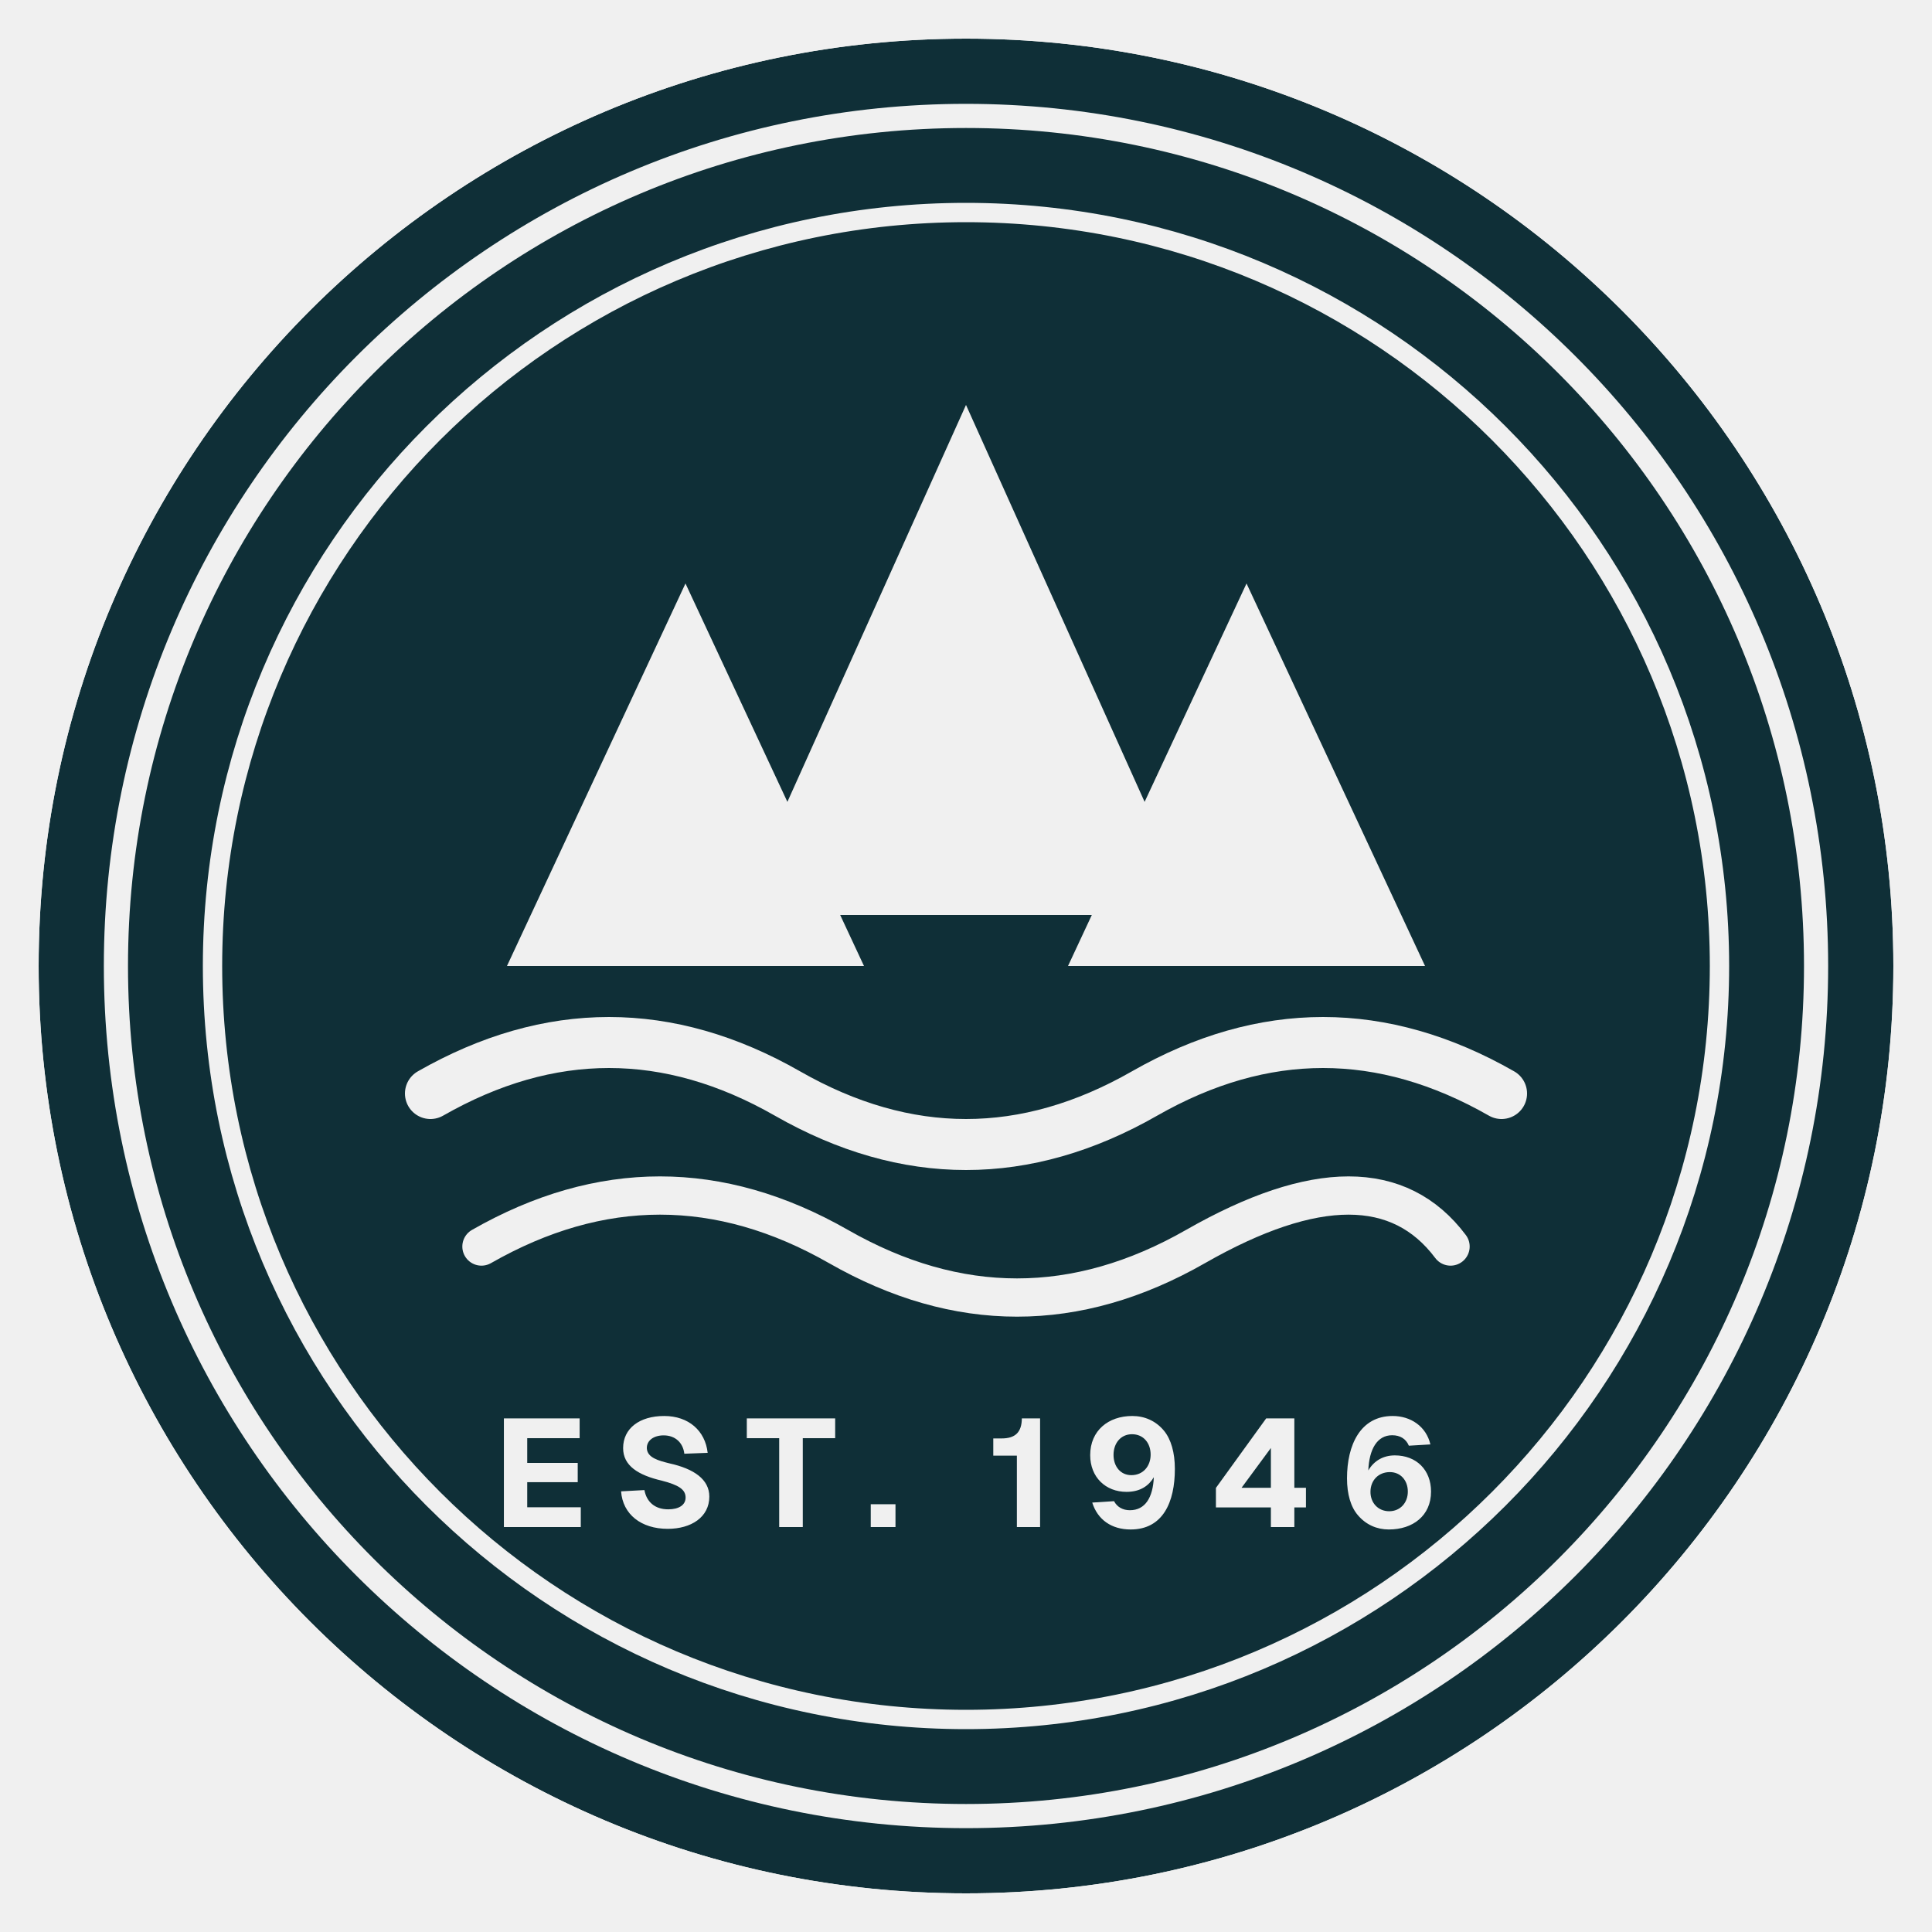
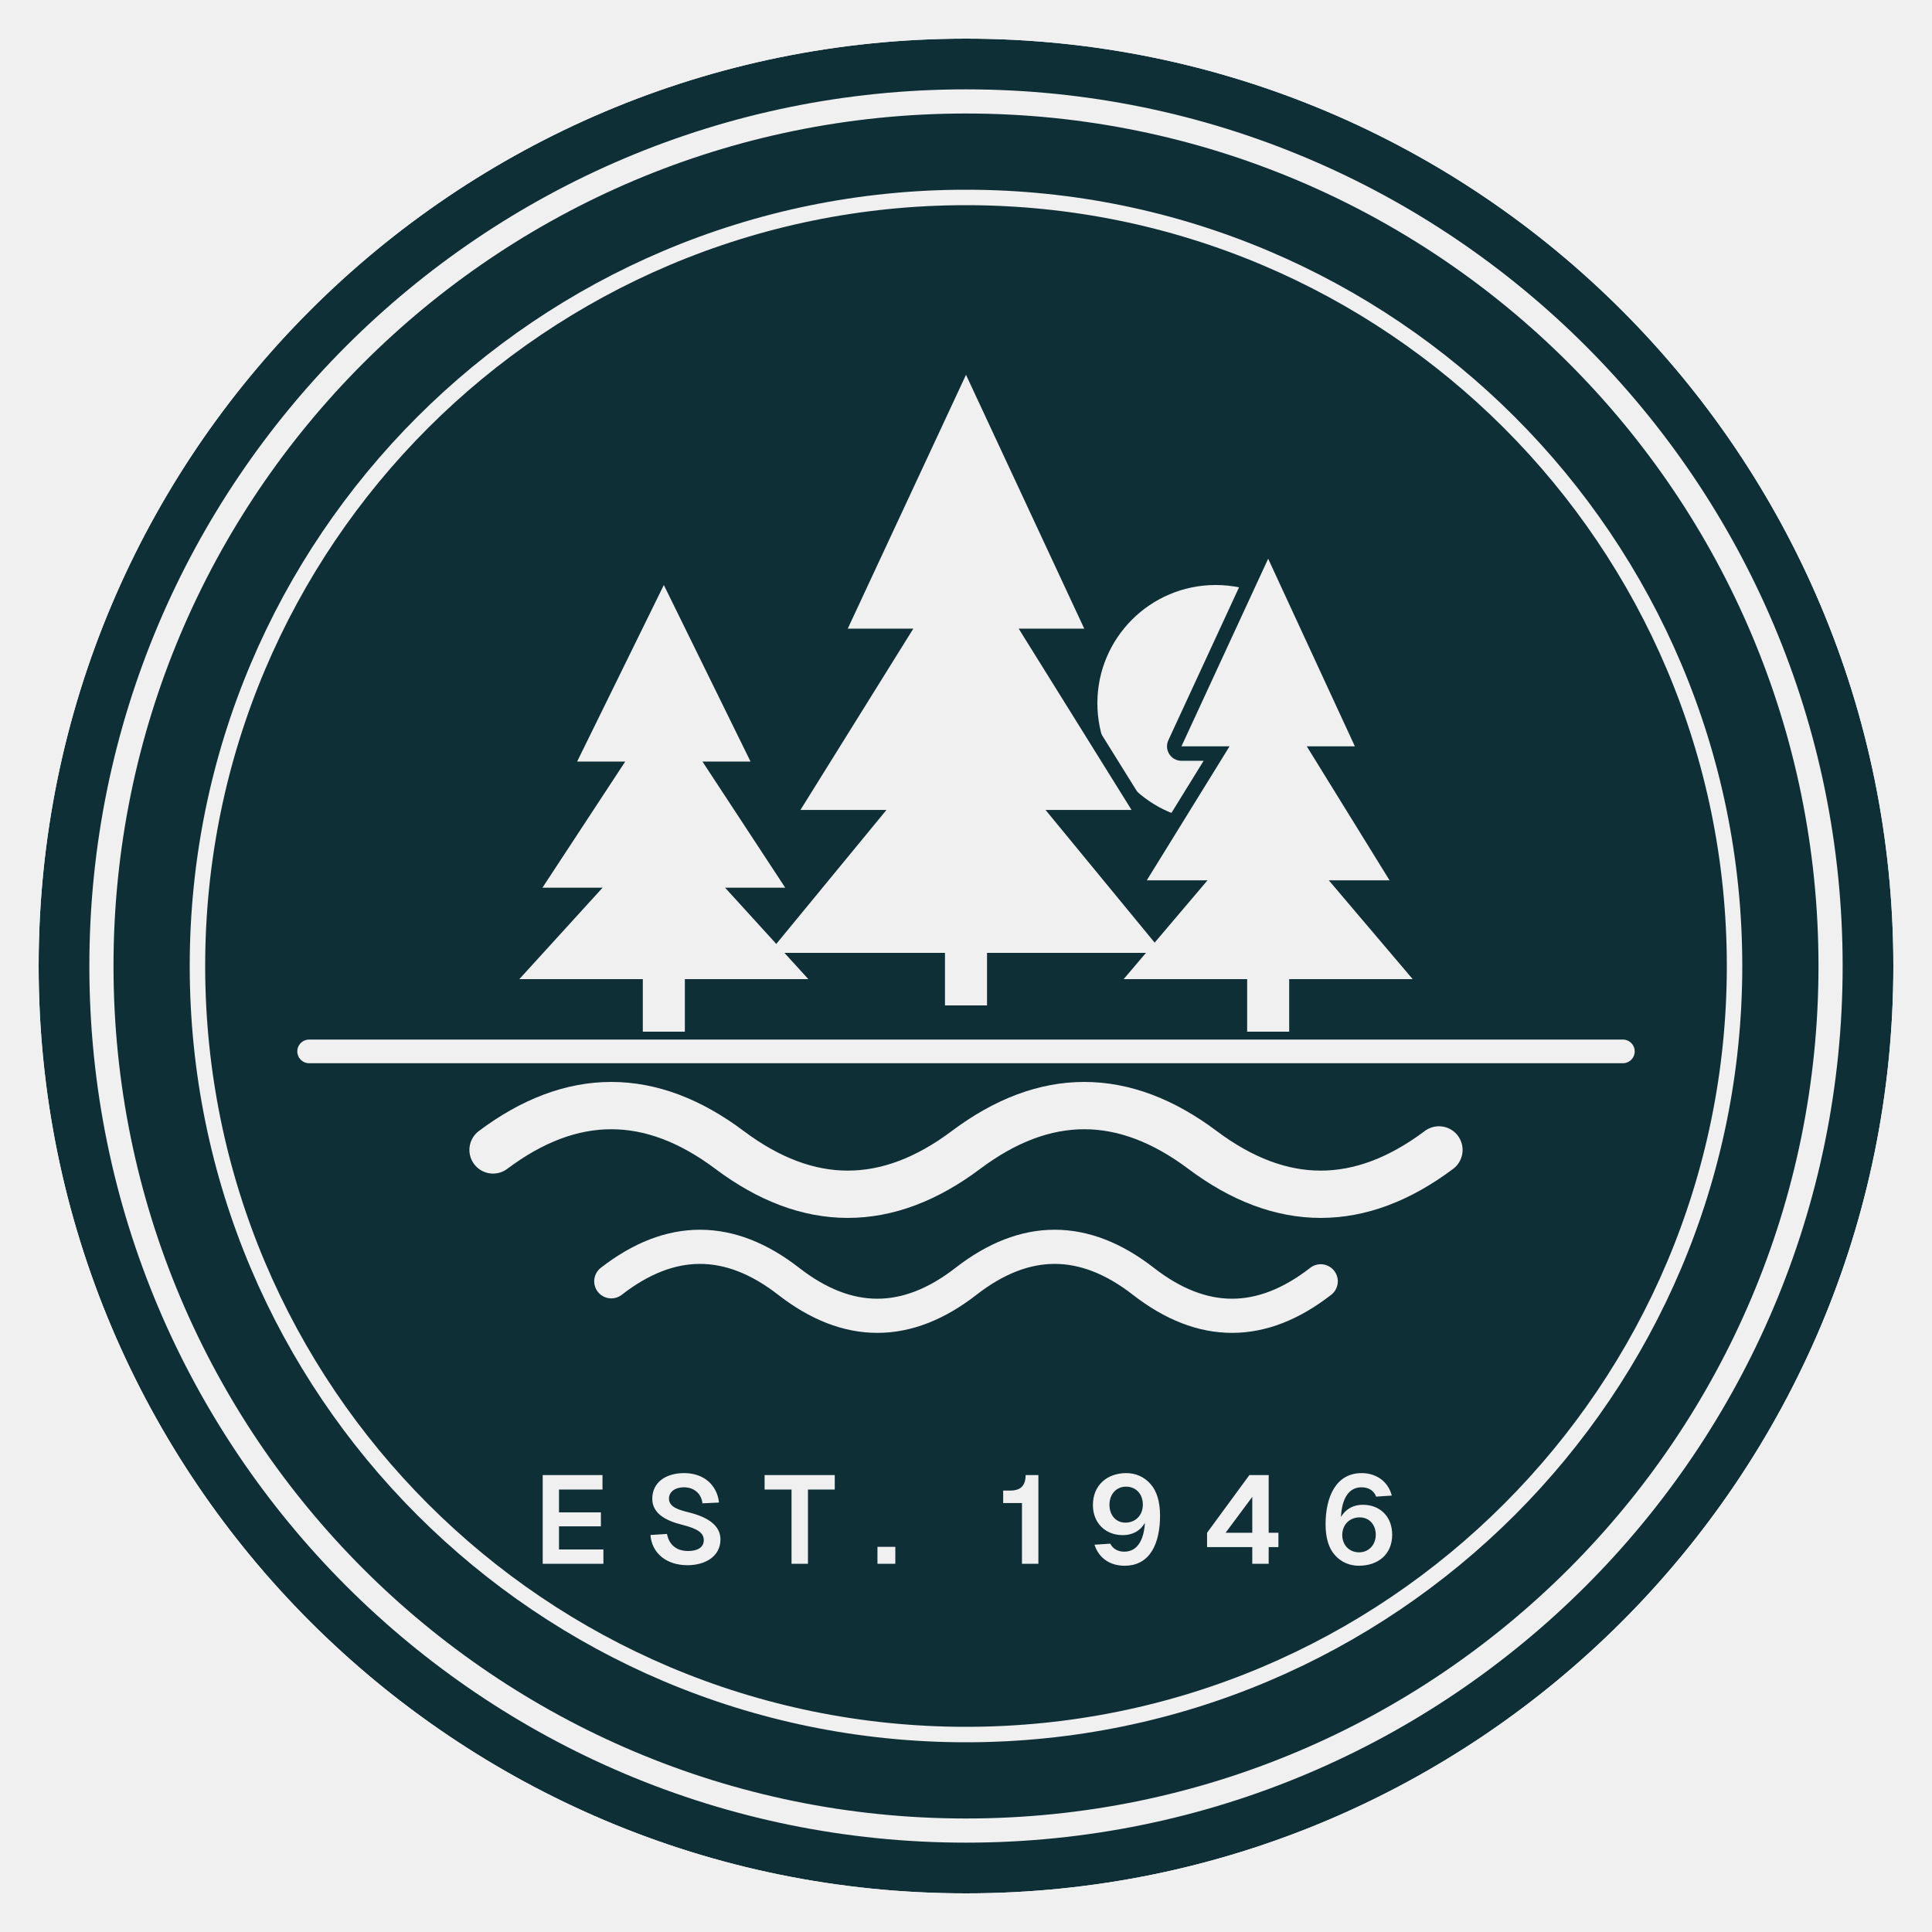
<svg xmlns="http://www.w3.org/2000/svg" viewBox="0 0 200 200" width="2000" height="2000">
  <g transform="translate(0 0) scale(1)">
    <mask id="ko3" maskUnits="userSpaceOnUse" x="0" y="0" width="200" height="200">
      <circle cx="100" cy="100" r="96" fill="#fff" />
-       <circle cx="100" cy="100" r="88" fill="none" stroke="#000" stroke-width="2.5" />
-       <circle cx="100" cy="100" r="78" fill="none" stroke="#000" stroke-width="2" />
-       <g transform="translate(100 100) scale(1.32) translate(-100 -102)">
-         <g fill="#000">
-           <path d="M100 58 L 82 98 H 118Z" />
-           <path d="M78 72 L 64 102 H 92Z" />
-           <path d="M122 72 L 108 102 H 136Z" />
-         </g>
-         <path d="M58 112 Q 72 104 86 112 T 114 112 T 142 112" stroke="#000" stroke-width="4" fill="none" stroke-linecap="round" />
-         <path d="M62 124 Q 76 116 90 124 T 118 124 T 138 124" stroke="#000" stroke-width="3" fill="none" stroke-linecap="round" />
-         <path fill="#000" d="M63.76 137.48L63.76 146L69.79 146L69.79 144.45L65.59 144.45L65.59 142.48L69.55 142.48L69.55 140.97L65.59 140.97L65.59 139.03L69.70 139.03L69.70 137.48ZM74.78 143.10L72.95 143.20C73.08 145.00 74.52 146.14 76.61 146.14C78.44 146.14 79.87 145.23 79.87 143.61C79.87 142.26 78.66 141.43 76.76 141.01C75.87 140.79 75.01 140.56 74.97 139.83C74.95 139.22 75.50 138.81 76.29 138.81C77.19 138.81 77.81 139.38 77.91 140.25L79.74 140.18C79.55 138.45 78.25 137.29 76.33 137.29C74.40 137.29 73.11 138.26 73.11 139.81C73.11 141.19 74.29 141.93 76.14 142.36C77.46 142.70 78.00 143.05 78.01 143.67C78.02 144.28 77.47 144.61 76.65 144.61C75.59 144.61 74.95 144.02 74.78 143.10ZM89.74 137.48L82.81 137.48L82.81 139.03L85.35 139.03L85.35 146L87.20 146L87.20 139.03L89.74 139.03ZM92.53 144.21L92.53 146L94.47 146L94.47 144.21ZM102.80 139.05L102.14 139.05L102.14 140.40L103.99 140.40L103.99 146L105.81 146L105.81 137.48L104.38 137.48C104.37 138.56 103.87 139.05 102.80 139.05ZM109.74 140.36C109.74 142.09 110.95 143.24 112.59 143.24C113.69 143.24 114.35 142.74 114.73 142.09C114.66 143.68 114.06 144.68 112.85 144.68C112.30 144.68 111.85 144.43 111.61 143.97L109.90 144.08C110.32 145.42 111.41 146.19 112.91 146.19C115.45 146.19 116.38 144.04 116.38 141.44C116.38 140.16 116.08 139.12 115.53 138.45C114.88 137.66 113.99 137.29 113.04 137.29C111.17 137.29 109.74 138.43 109.74 140.36ZM111.57 140.34C111.57 139.42 112.14 138.72 113.02 138.72C113.92 138.72 114.49 139.42 114.48 140.34C114.47 141.24 113.88 141.93 112.97 141.93C112.11 141.93 111.57 141.24 111.57 140.34ZM125.75 137.48L123.54 137.48L119.60 142.93L119.60 144.46L123.91 144.46L123.91 146L125.75 146L125.75 144.46L126.66 144.46L126.66 142.92L125.75 142.92ZM121.61 142.92L123.91 139.80L123.91 142.92ZM134.73 139.62L136.42 139.52C136.09 138.10 134.87 137.29 133.46 137.29C130.93 137.29 129.88 139.56 129.88 142.18C129.88 143.41 130.17 144.43 130.75 145.09C131.38 145.82 132.22 146.19 133.16 146.19C135.05 146.19 136.47 145.11 136.47 143.22C136.47 141.52 135.32 140.38 133.63 140.38C132.75 140.38 132.01 140.78 131.55 141.56C131.62 139.88 132.25 138.80 133.42 138.80C134.06 138.80 134.51 139.09 134.73 139.62ZM131.72 143.22C131.73 142.33 132.35 141.69 133.24 141.69C134.07 141.69 134.65 142.33 134.65 143.22C134.65 144.10 134.05 144.76 133.19 144.76C132.32 144.76 131.71 144.10 131.72 143.22Z" />
+       <circle cx="100" cy="100" r="89.5" fill="none" stroke="#000" stroke-width="2.5" />
+       <circle cx="100" cy="100" r="79.56" fill="none" stroke="#000" stroke-width="1.6" />
+       <g transform="translate(100 100) scale(1.36) translate(-100 -100)">
+         <circle cx="119" cy="80" r="9" fill="#000" />
+         <path d="M77 71 L83.6 84.44 L70.4 84.44ZM77 79.96 L86.24 94.04 L67.76 94.04ZM77 88.92 L88 101 L66 101ZM75.4 100h3.2v5h-3.2ZM123 69 L129.6 83.28 L116.4 83.28ZM123 78.52 L132.24 93.48 L113.76 93.48ZM123 88.04 L134 101 L112 101ZM121.4 100h3.2v5h-3.2ZM100 55 L109 74.32 L91 74.32ZM100 67.88 L112.6 88.12 L87.4 88.12ZM100 80.76 L115 99 L85 99ZM98.4 98h3.2v5h-3.2Z" fill="#000" stroke="#fff" stroke-width="2.2" stroke-linejoin="round" paint-order="stroke" />
+         <path d="M50 106.5 H150" stroke="#000" stroke-width="1.8" stroke-linecap="round" />
+         <path d="M64 114 c6 -4.5 12 -4.5 18 0 s12 4.5 18 0 s12 -4.5 18 0 s12 4.5 18 0" stroke="#000" stroke-width="3.6" fill="none" stroke-linecap="round" />
+         <path d="M73 124 c4.5 -3.5 9 -3.5 13.5 0 s9 3.5 13.5 0 s9 -3.5 13.5 0 s9 3.5 13.5 0" stroke="#000" stroke-width="2.6" fill="none" stroke-linecap="round" />
+         <path fill="#000" d="M67.78 138.75L67.78 145.50L72.40 145.50L72.40 144.41L69.02 144.41L69.02 142.65L72.21 142.65L72.21 141.59L69.02 141.59L69.02 139.85L72.33 139.85L72.33 138.75ZM77.24 143.23L75.98 143.31C76.09 144.71 77.21 145.61 78.80 145.61C80.18 145.61 81.31 144.92 81.31 143.65C81.31 142.58 80.34 141.95 78.94 141.60C78.20 141.41 77.41 141.22 77.39 140.56C77.38 140.03 77.85 139.68 78.53 139.68C79.31 139.68 79.85 140.16 79.94 140.90L81.20 140.84C81.05 139.51 80.05 138.60 78.55 138.60C77.09 138.60 76.12 139.35 76.12 140.55C76.12 141.64 77.08 142.21 78.42 142.54C79.56 142.83 80.04 143.14 80.04 143.70C80.05 144.25 79.56 144.53 78.85 144.53C77.93 144.53 77.39 144.02 77.24 143.23ZM90.01 138.75L84.67 138.75L84.67 139.85L86.72 139.85L86.72 145.50L87.97 145.50L87.97 139.85L90.01 139.85ZM93.26 144.21L93.26 145.50L94.62 145.50L94.62 144.21ZM103.35 139.93L102.83 139.93L102.83 140.88L104.26 140.88L104.26 145.50L105.51 145.50L105.51 138.75L104.54 138.75C104.53 139.57 104.16 139.93 103.35 139.93ZM109.66 141.03C109.66 142.39 110.61 143.32 111.92 143.32C112.74 143.32 113.29 142.95 113.62 142.39C113.53 143.76 113.01 144.58 112.04 144.58C111.56 144.58 111.18 144.36 110.98 143.97L109.78 144.05C110.11 145.07 110.96 145.65 112.07 145.65C114.06 145.65 114.77 143.88 114.77 141.83C114.77 140.81 114.53 139.98 114.07 139.46C113.57 138.87 112.90 138.60 112.20 138.60C110.75 138.60 109.66 139.51 109.66 141.03ZM110.92 141.01C110.92 140.22 111.43 139.63 112.18 139.63C112.96 139.63 113.47 140.22 113.46 141.01C113.46 141.79 112.92 142.37 112.13 142.37C111.40 142.37 110.92 141.79 110.92 141.01ZM123.04 138.75L121.57 138.75L118.35 143.14L118.35 144.23L121.79 144.23L121.79 145.50L123.04 145.50L123.04 144.23L123.78 144.23L123.78 143.14L123.04 143.14ZM119.76 143.14L121.79 140.41L121.79 143.14ZM131.22 140.39L132.41 140.31C132.13 139.22 131.21 138.60 130.12 138.60C128.14 138.60 127.37 140.44 127.37 142.50C127.37 143.50 127.60 144.31 128.07 144.83C128.56 145.39 129.21 145.65 129.90 145.65C131.37 145.65 132.44 144.78 132.44 143.29C132.44 141.93 131.54 141.01 130.20 141.01C129.49 141.01 128.90 141.33 128.54 141.94C128.61 140.53 129.14 139.68 130.10 139.68C130.64 139.68 131.04 139.92 131.22 140.39ZM128.64 143.29C128.65 142.52 129.20 141.97 129.97 141.97C130.69 141.97 131.19 142.52 131.19 143.29C131.19 144.06 130.66 144.63 129.92 144.63C129.16 144.63 128.63 144.06 128.64 143.29Z" />
      </g>
    </mask>
    <circle cx="100" cy="100" r="96" fill="#0f2f37" mask="url(#ko3)" />
  </g>
</svg>
